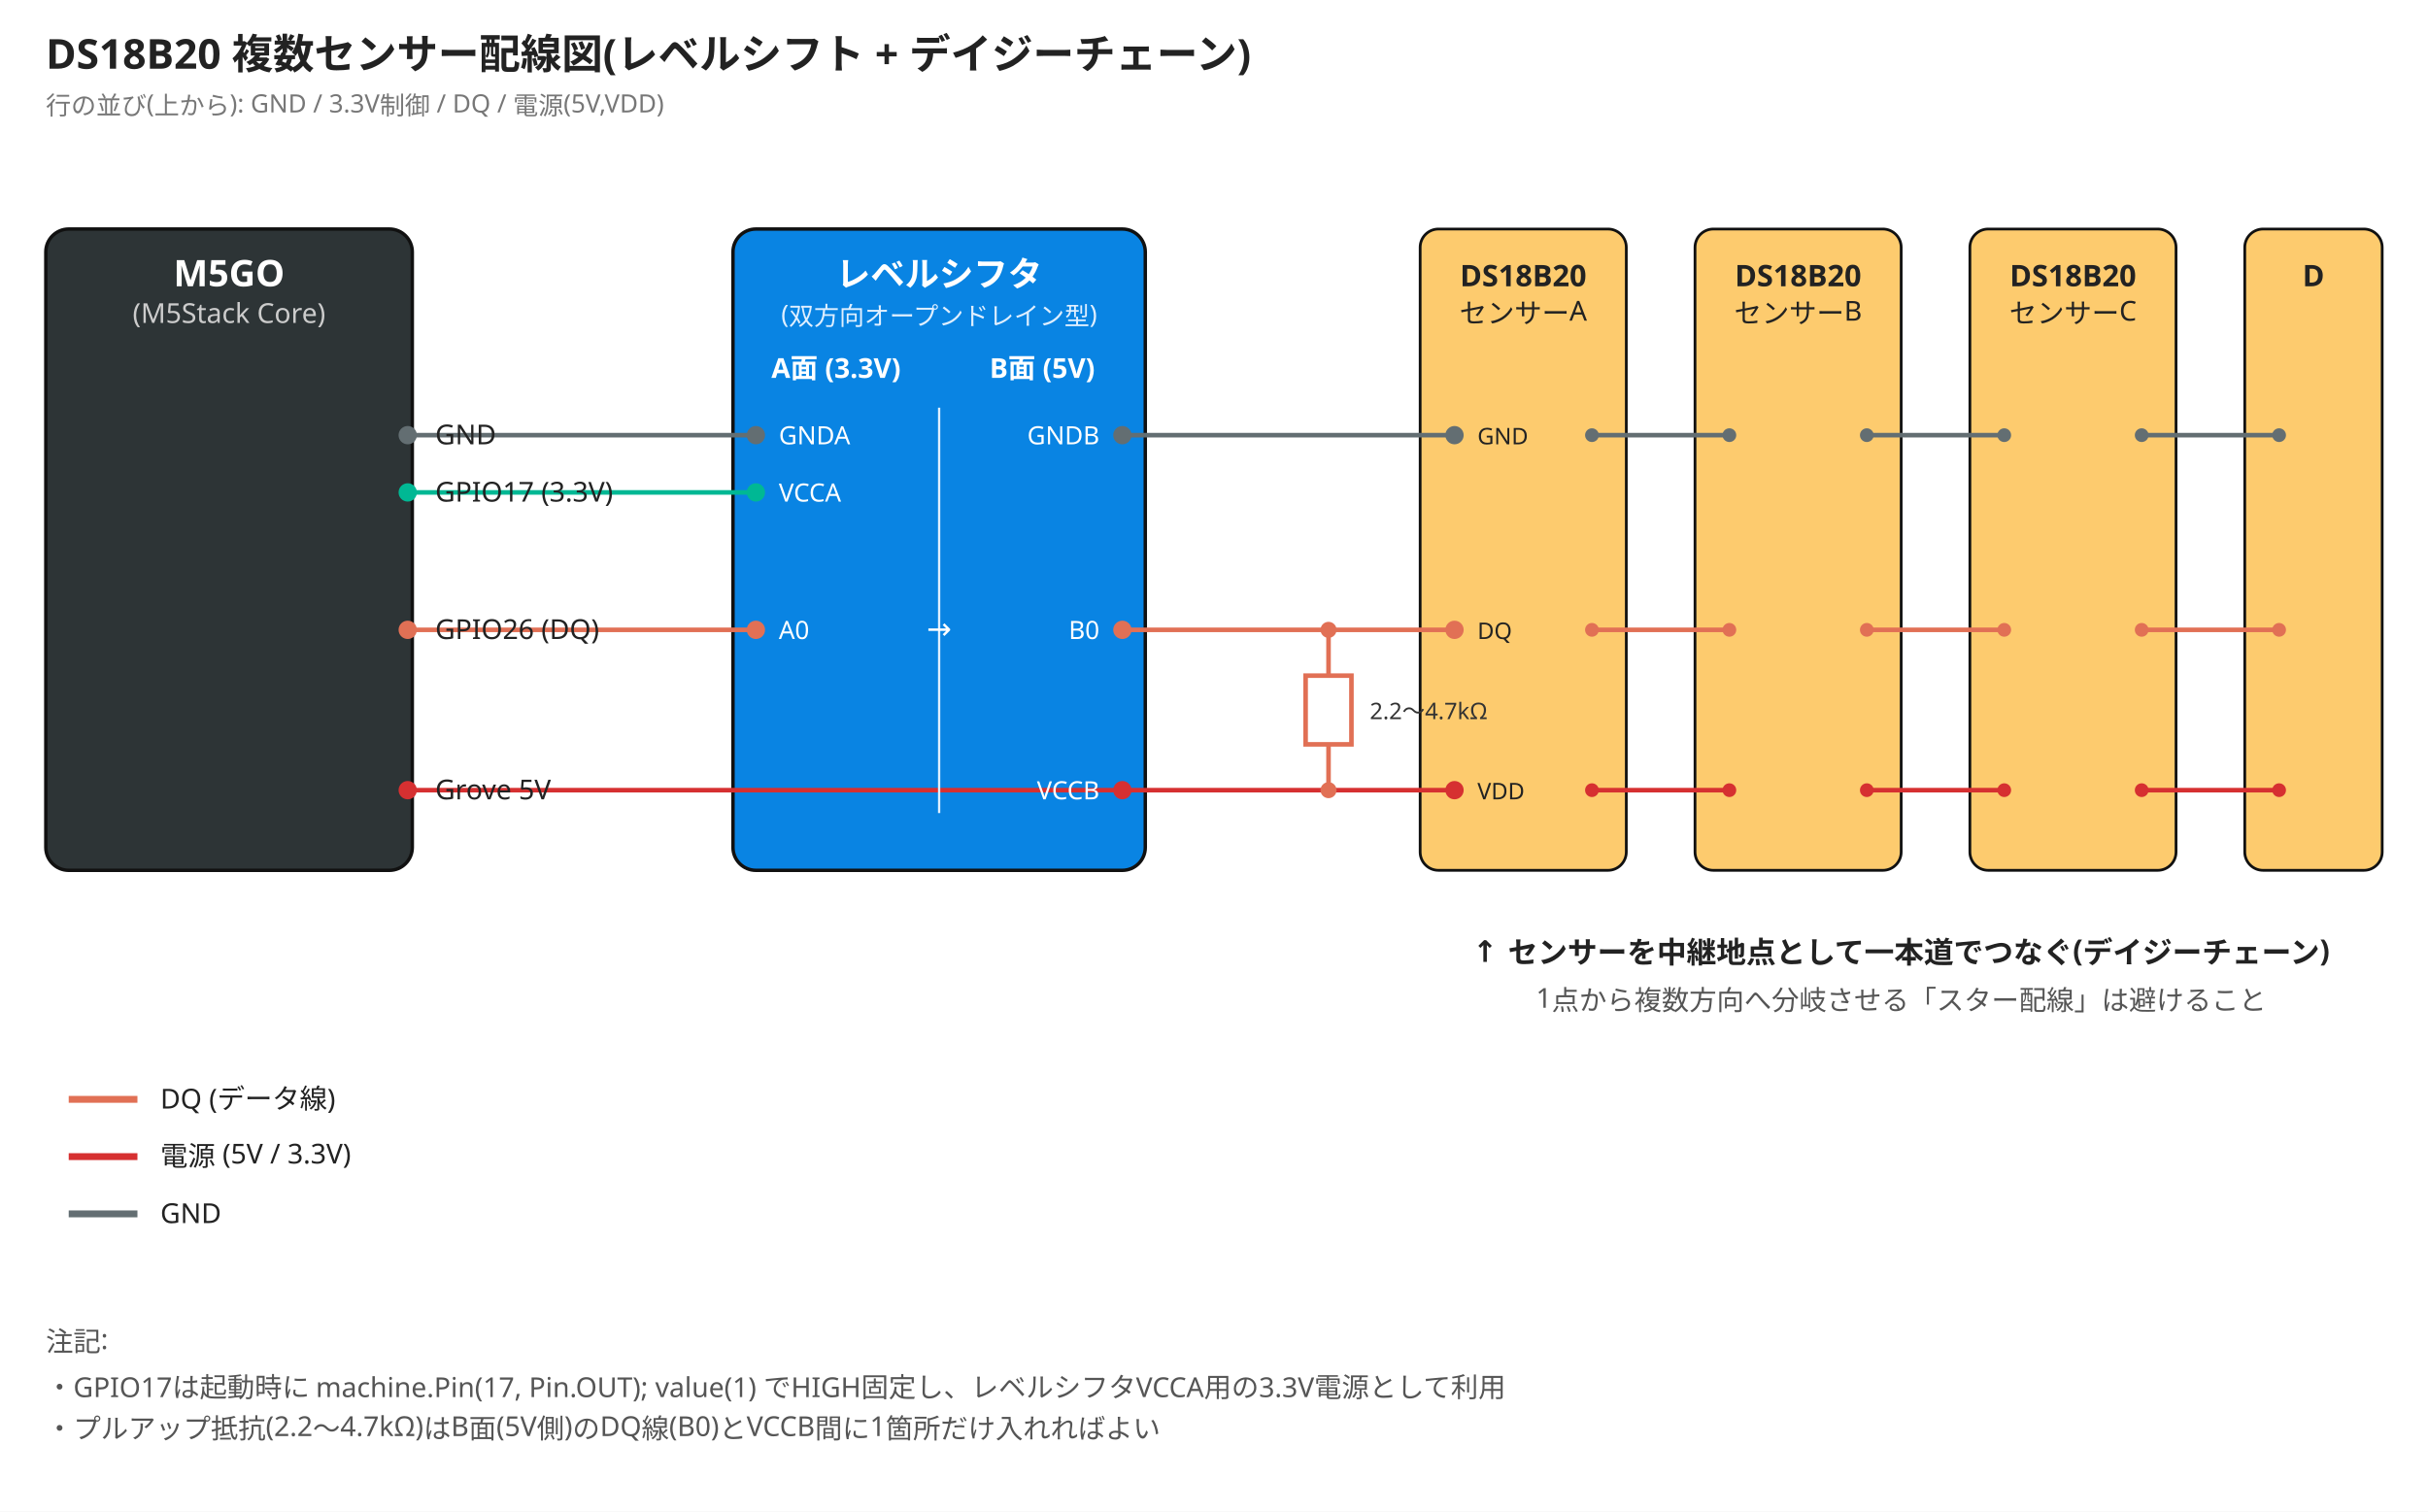
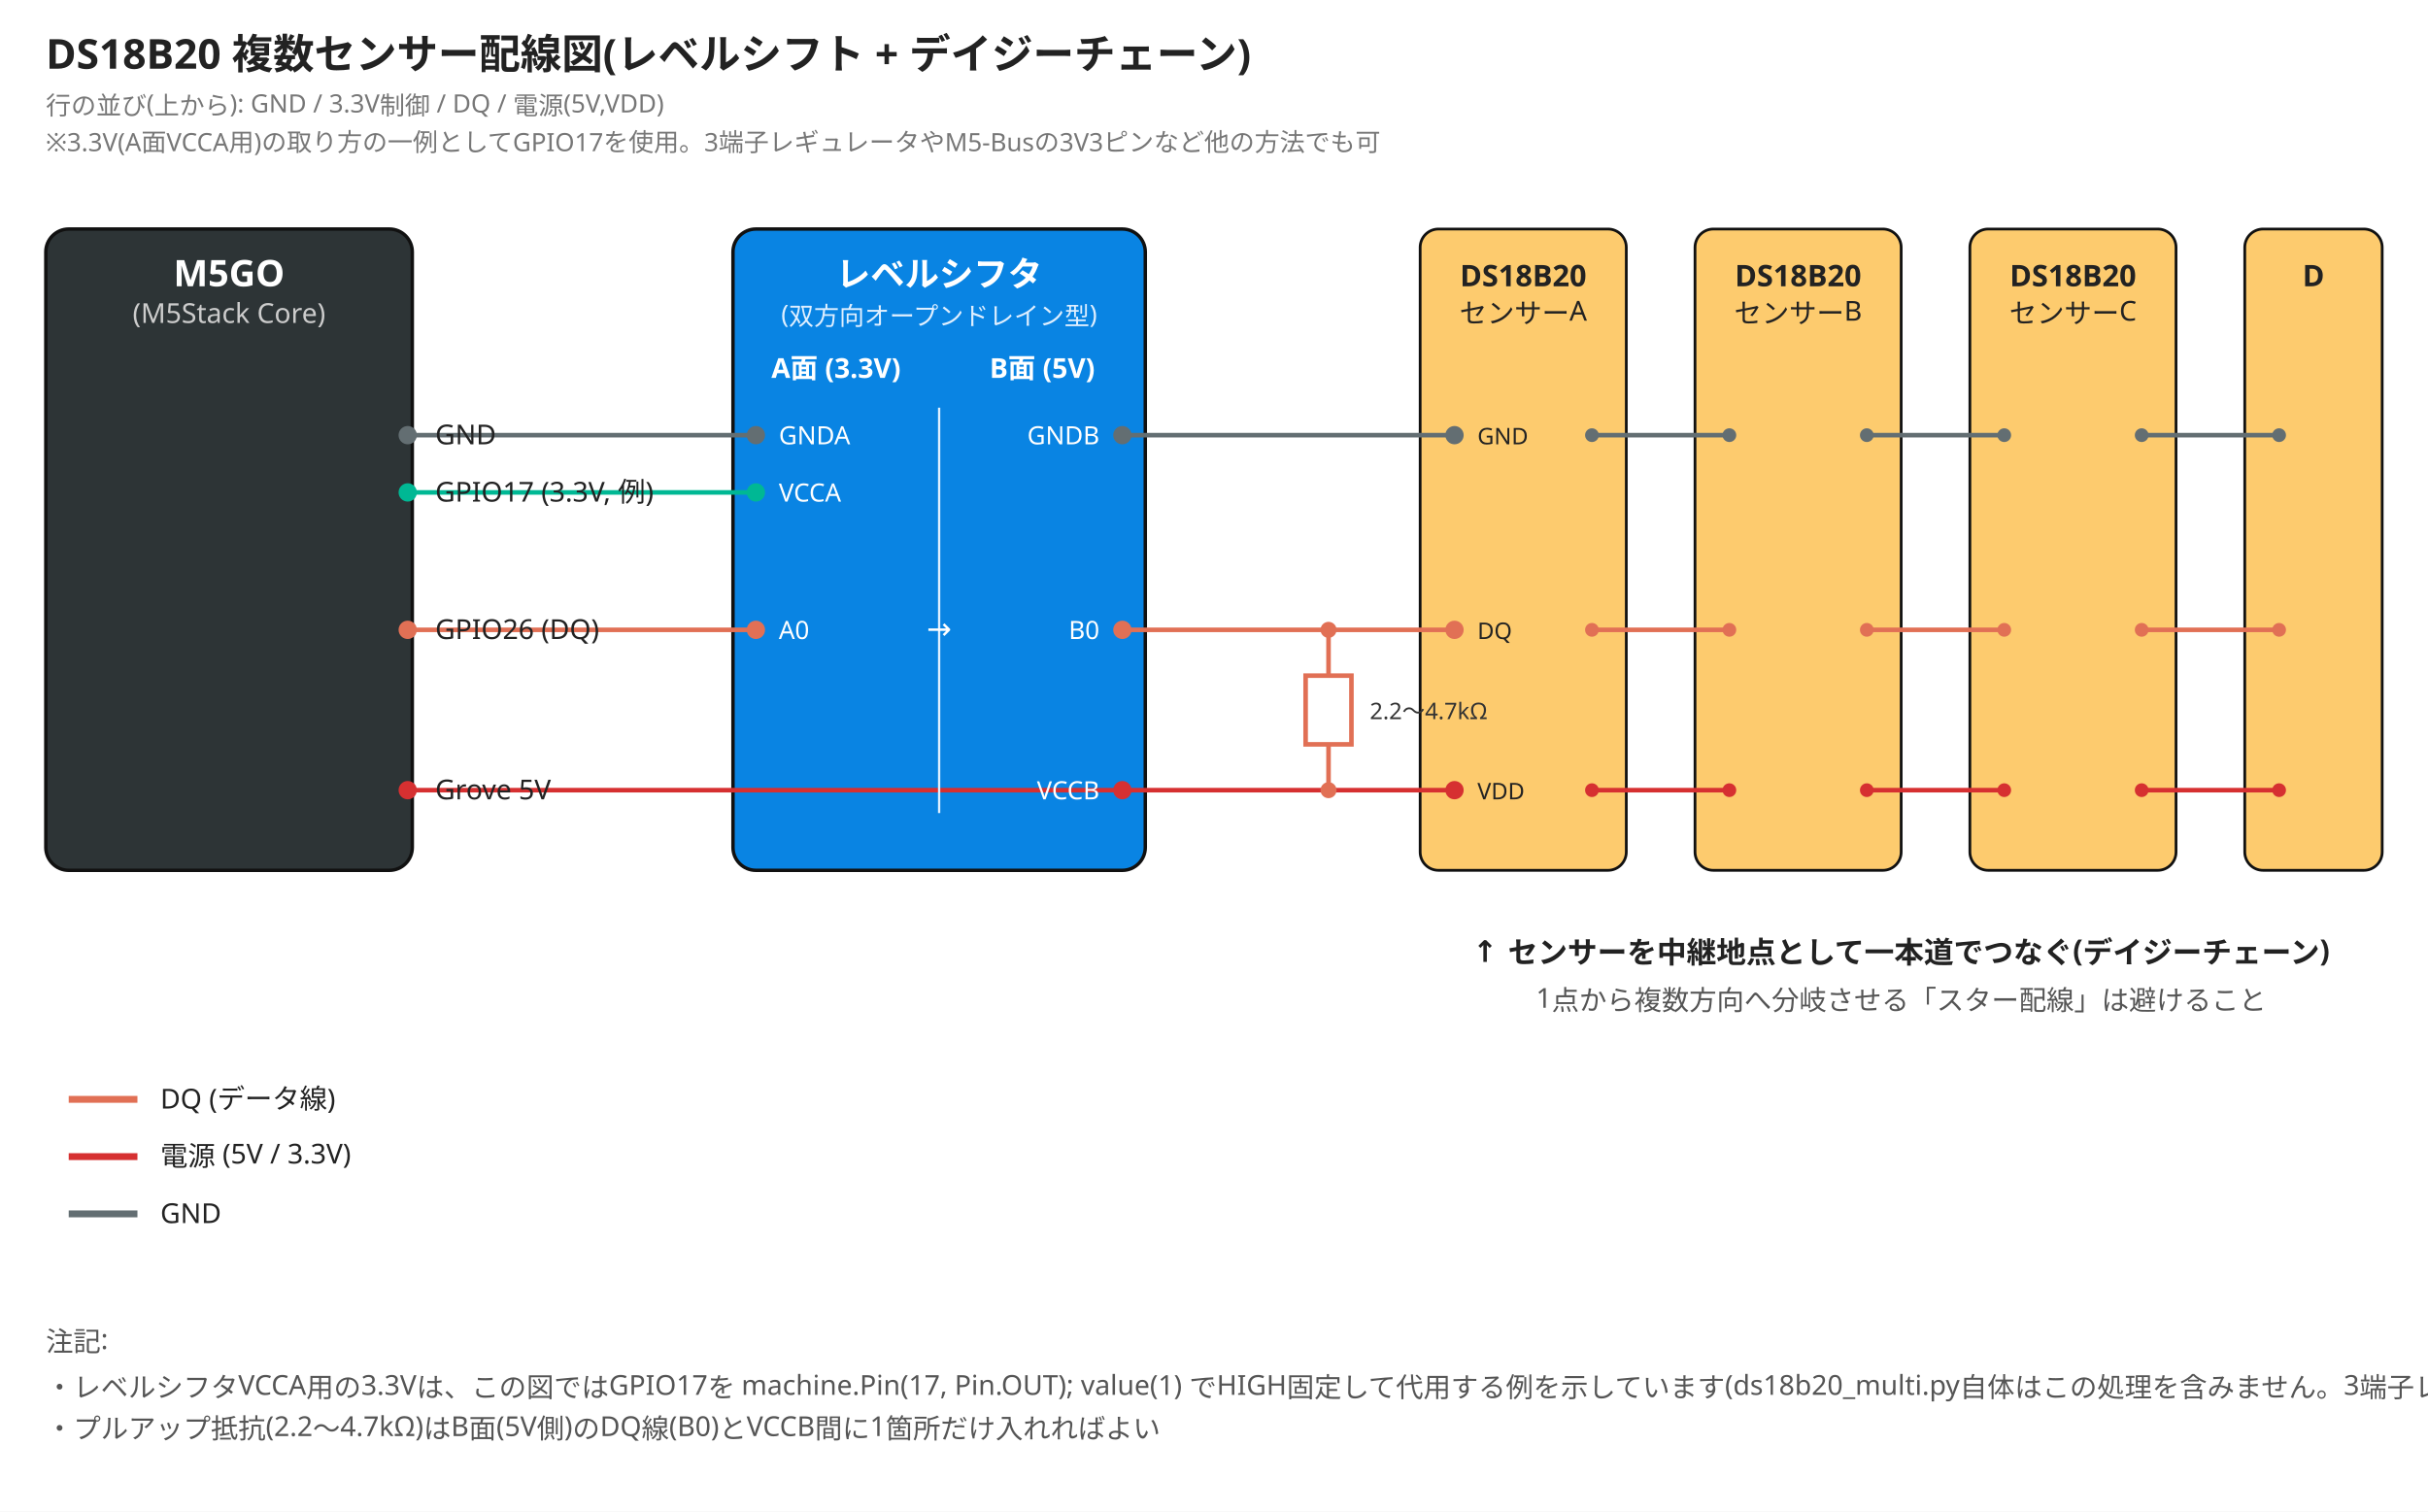
<svg xmlns="http://www.w3.org/2000/svg" width="1060" height="660" viewBox="0 0 1060 660" font-family="'Segoe UI', 'Hiragino Sans', sans-serif">
  <rect width="1060" height="660" fill="#ffffff" />
  <text x="20" y="30" font-size="18" font-weight="bold" fill="#222">DS18B20 複数センサー配線図(レベルシフト + デイジーチェーン)</text>
  <text x="20" y="50" font-size="11" fill="#777">行の並び(上から): GND / 3.3V制御 / DQ / 電源(5V,VDD)</text>
+   <text x="20" y="66" font-size="11" fill="#777">※3.3V(A面VCCA用)の取り方の一例としてGPIO17を使用。3端子レギュレータやM5-Busの3V3ピンなど他の方法でも可</text>
  <rect x="20" y="100" width="160" height="280" rx="10" fill="#2d3436" stroke="#111" stroke-width="1.5" />
  <text x="100" y="125" text-anchor="middle" font-size="16" font-weight="bold" fill="#fff">M5GO</text>
  <text x="100" y="141" text-anchor="middle" font-size="12" fill="#ccc">(M5Stack Core)</text>
  <rect x="320" y="100" width="180" height="280" rx="10" fill="#0984e3" stroke="#111" stroke-width="1.5" />
  <text x="410" y="125" text-anchor="middle" font-size="15" font-weight="bold" fill="#fff">レベルシフタ</text>
  <text x="410" y="141" text-anchor="middle" font-size="11" fill="#dfefff">(双方向オープンドレイン型)</text>
  <text x="365" y="165" text-anchor="middle" font-size="12" font-weight="bold" fill="#fff">A面 (3.3V)</text>
  <text x="455" y="165" text-anchor="middle" font-size="12" font-weight="bold" fill="#fff">B面 (5V)</text>
  <rect x="620" y="100" width="90" height="280" rx="8" fill="#fdcb6e" stroke="#111" stroke-width="1.2" />
  <text x="665" y="125" text-anchor="middle" font-size="13" font-weight="bold" fill="#222">DS18B20</text>
  <text x="665" y="141" text-anchor="middle" font-size="12" fill="#222">センサーA</text>
  <rect x="740" y="100" width="90" height="280" rx="8" fill="#fdcb6e" stroke="#111" stroke-width="1.2" />
  <text x="785" y="125" text-anchor="middle" font-size="13" font-weight="bold" fill="#222">DS18B20</text>
  <text x="785" y="141" text-anchor="middle" font-size="12" fill="#222">センサーB</text>
  <rect x="860" y="100" width="90" height="280" rx="8" fill="#fdcb6e" stroke="#111" stroke-width="1.2" />
  <text x="905" y="125" text-anchor="middle" font-size="13" font-weight="bold" fill="#222">DS18B20</text>
  <text x="905" y="141" text-anchor="middle" font-size="12" fill="#222">センサーC</text>
  <rect x="980" y="100" width="60" height="280" rx="8" fill="#fdcb6e" stroke="#111" stroke-width="1.2" />
  <text x="1010" y="125" text-anchor="middle" font-size="13" font-weight="bold" fill="#222">D</text>
  <line x1="180" y1="190" x2="330" y2="190" stroke="#636e72" stroke-width="2" />
  <line x1="180" y1="215" x2="330" y2="215" stroke="#00b894" stroke-width="2" />
  <line x1="180" y1="275" x2="330" y2="275" stroke="#e17055" stroke-width="2" />
  <line x1="180" y1="345" x2="490" y2="345" stroke="#d63031" stroke-width="2" />
  <line x1="410" y1="178" x2="410" y2="355" stroke="#dfefff" stroke-width="1" />
  <line x1="490" y1="275" x2="635" y2="275" stroke="#e17055" stroke-width="2" />
  <line x1="490" y1="345" x2="635" y2="345" stroke="#d63031" stroke-width="2" />
  <line x1="580" y1="275" x2="580" y2="295" stroke="#e17055" stroke-width="2" />
  <line x1="580" y1="325" x2="580" y2="345" stroke="#e17055" stroke-width="2" />
  <line x1="490" y1="190" x2="635" y2="190" stroke="#636e72" stroke-width="2" />
  <line x1="695" y1="190" x2="755" y2="190" stroke="#636e72" stroke-width="2" />
  <line x1="695" y1="275" x2="755" y2="275" stroke="#e17055" stroke-width="2" />
  <line x1="695" y1="345" x2="755" y2="345" stroke="#d63031" stroke-width="2" />
  <line x1="815" y1="190" x2="875" y2="190" stroke="#636e72" stroke-width="2" />
  <line x1="815" y1="275" x2="875" y2="275" stroke="#e17055" stroke-width="2" />
  <line x1="815" y1="345" x2="875" y2="345" stroke="#d63031" stroke-width="2" />
  <line x1="935" y1="190" x2="995" y2="190" stroke="#636e72" stroke-width="2" />
  <line x1="935" y1="275" x2="995" y2="275" stroke="#e17055" stroke-width="2" />
  <line x1="935" y1="345" x2="995" y2="345" stroke="#d63031" stroke-width="2" />
  <circle cx="178" cy="190" r="4" fill="#636e72" />
  <text x="190" y="194" font-size="12" fill="#222">GND</text>
  <circle cx="178" cy="215" r="4" fill="#00b894" />
-   <text x="190" y="219" font-size="12" fill="#222">GPIO17 (3.3V)</text>
+   <text x="190" y="219" font-size="12" fill="#222">GPIO17 (3.3V, 例)</text>
  <circle cx="178" cy="275" r="4" fill="#e17055" />
  <text x="190" y="279" font-size="12" fill="#222">GPIO26 (DQ)</text>
  <circle cx="178" cy="345" r="4" fill="#d63031" />
  <text x="190" y="349" font-size="12" fill="#222">Grove 5V</text>
  <circle cx="330" cy="190" r="4" fill="#636e72" />
  <text x="340" y="194" font-size="11" fill="#fff">GNDA</text>
  <circle cx="330" cy="215" r="4" fill="#00b894" />
  <text x="340" y="219" font-size="11" fill="#fff">VCCA</text>
  <circle cx="330" cy="275" r="4" fill="#e17055" />
  <text x="340" y="279" font-size="11" fill="#fff">A0</text>
  <text x="410" y="279" text-anchor="middle" font-size="13" fill="#fff">→</text>
  <circle cx="490" cy="190" r="4" fill="#636e72" />
  <text x="480" y="194" text-anchor="end" font-size="11" fill="#fff">GNDB</text>
  <circle cx="490" cy="275" r="4" fill="#e17055" />
  <text x="480" y="279" text-anchor="end" font-size="11" fill="#fff">B0</text>
  <circle cx="490" cy="345" r="4" fill="#d63031" />
  <text x="480" y="349" text-anchor="end" font-size="11" fill="#fff">VCCB</text>
  <rect x="570" y="295" width="20" height="30" fill="none" stroke="#e17055" stroke-width="2" />
  <text x="598" y="314" font-size="10" fill="#333">2.2〜4.7kΩ</text>
  <circle cx="580" cy="275" r="3.5" fill="#e17055" />
  <circle cx="580" cy="345" r="3.5" fill="#e17055" />
  <circle cx="635" cy="190" r="4" fill="#636e72" />
  <text x="645" y="194" font-size="10" fill="#222">GND</text>
  <circle cx="635" cy="275" r="4" fill="#e17055" />
  <text x="645" y="279" font-size="10" fill="#222">DQ</text>
  <circle cx="635" cy="345" r="4" fill="#d63031" />
  <text x="645" y="349" font-size="10" fill="#222">VDD</text>
  <circle cx="695" cy="190" r="3" fill="#636e72" />
  <circle cx="695" cy="275" r="3" fill="#e17055" />
  <circle cx="695" cy="345" r="3" fill="#d63031" />
  <circle cx="755" cy="190" r="3" fill="#636e72" />
  <circle cx="755" cy="275" r="3" fill="#e17055" />
  <circle cx="755" cy="345" r="3" fill="#d63031" />
  <circle cx="815" cy="190" r="3" fill="#636e72" />
  <circle cx="815" cy="275" r="3" fill="#e17055" />
  <circle cx="815" cy="345" r="3" fill="#d63031" />
  <circle cx="875" cy="190" r="3" fill="#636e72" />
  <circle cx="875" cy="275" r="3" fill="#e17055" />
  <circle cx="875" cy="345" r="3" fill="#d63031" />
  <circle cx="935" cy="190" r="3" fill="#636e72" />
  <circle cx="935" cy="275" r="3" fill="#e17055" />
  <circle cx="935" cy="345" r="3" fill="#d63031" />
  <circle cx="995" cy="190" r="3" fill="#636e72" />
  <circle cx="995" cy="275" r="3" fill="#e17055" />
  <circle cx="995" cy="345" r="3" fill="#d63031" />
  <text x="830" y="420" text-anchor="middle" font-size="13" font-weight="bold" fill="#222">↑ センサーを中継地点として一本道でつなぐ(デイジーチェーン)</text>
  <text x="830" y="440" text-anchor="middle" font-size="12" fill="#555">1点から複数方向へ分岐させる「スター配線」は避けること</text>
  <g font-size="12" fill="#222">
    <line x1="30" y1="480" x2="60" y2="480" stroke="#e17055" stroke-width="3" />
    <text x="70" y="484">DQ (データ線)</text>
    <line x1="30" y1="505" x2="60" y2="505" stroke="#d63031" stroke-width="3" />
    <text x="70" y="509">電源 (5V / 3.3V)</text>
    <line x1="30" y1="530" x2="60" y2="530" stroke="#636e72" stroke-width="3" />
    <text x="70" y="534">GND</text>
  </g>
  <text x="20" y="590" font-size="12" fill="#555">注記:</text>
-   <text x="20" y="610" font-size="12" fill="#555">・GPIO17は起動時に machine.Pin(17, Pin.OUT); value(1) でHIGH固定し、レベルシフタVCCA用の3.3V電源として利用</text>
+   <text x="20" y="610" font-size="12" fill="#555">・レベルシフタVCCA用の3.3Vは、この図ではGPIO17を machine.Pin(17, Pin.OUT); value(1) でHIGH固定して代用する例を示しています(ds18b20_multi.py自体はこの処理を含みません。3端子レギュレータやM5-Busの3V3ピンなど、他の3.3V供給方法でも構いません)</text>
  <text x="20" y="628" font-size="12" fill="#555">・プルアップ抵抗(2.2〜4.7kΩ)はB面(5V側)のDQ線(B0)とVCCB間に1箇所だけ入れればよい</text>
</svg>
